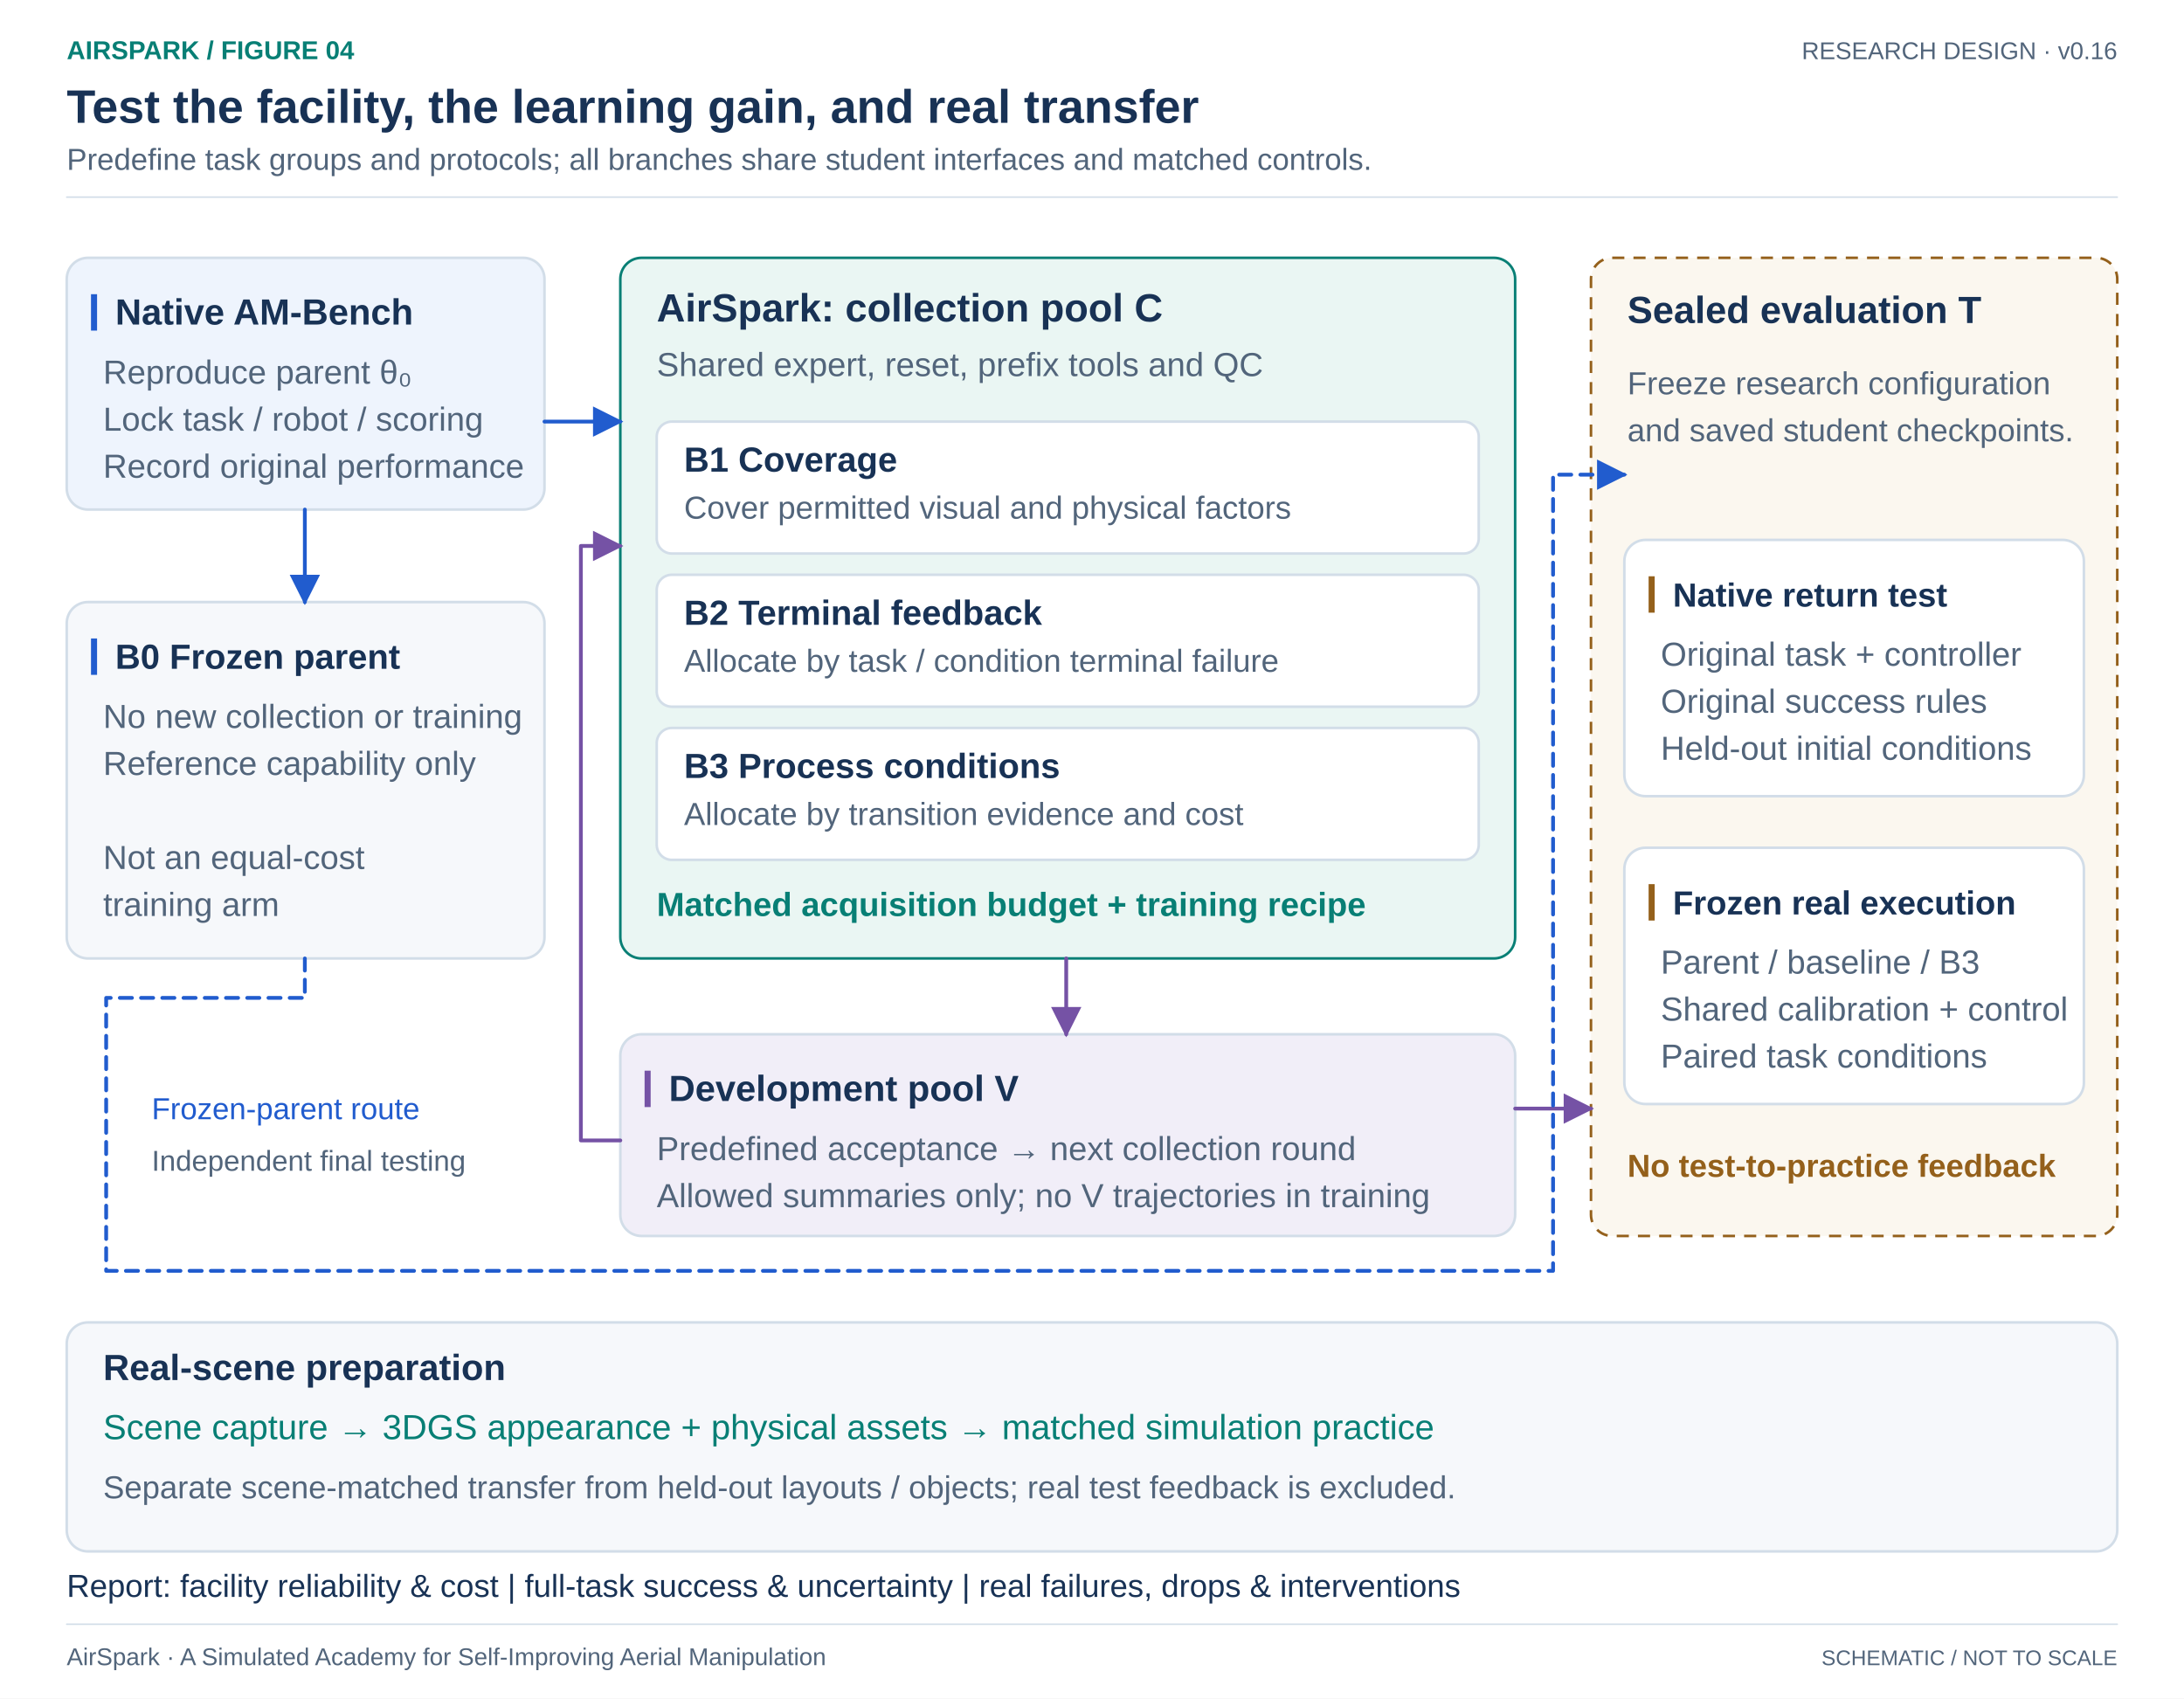
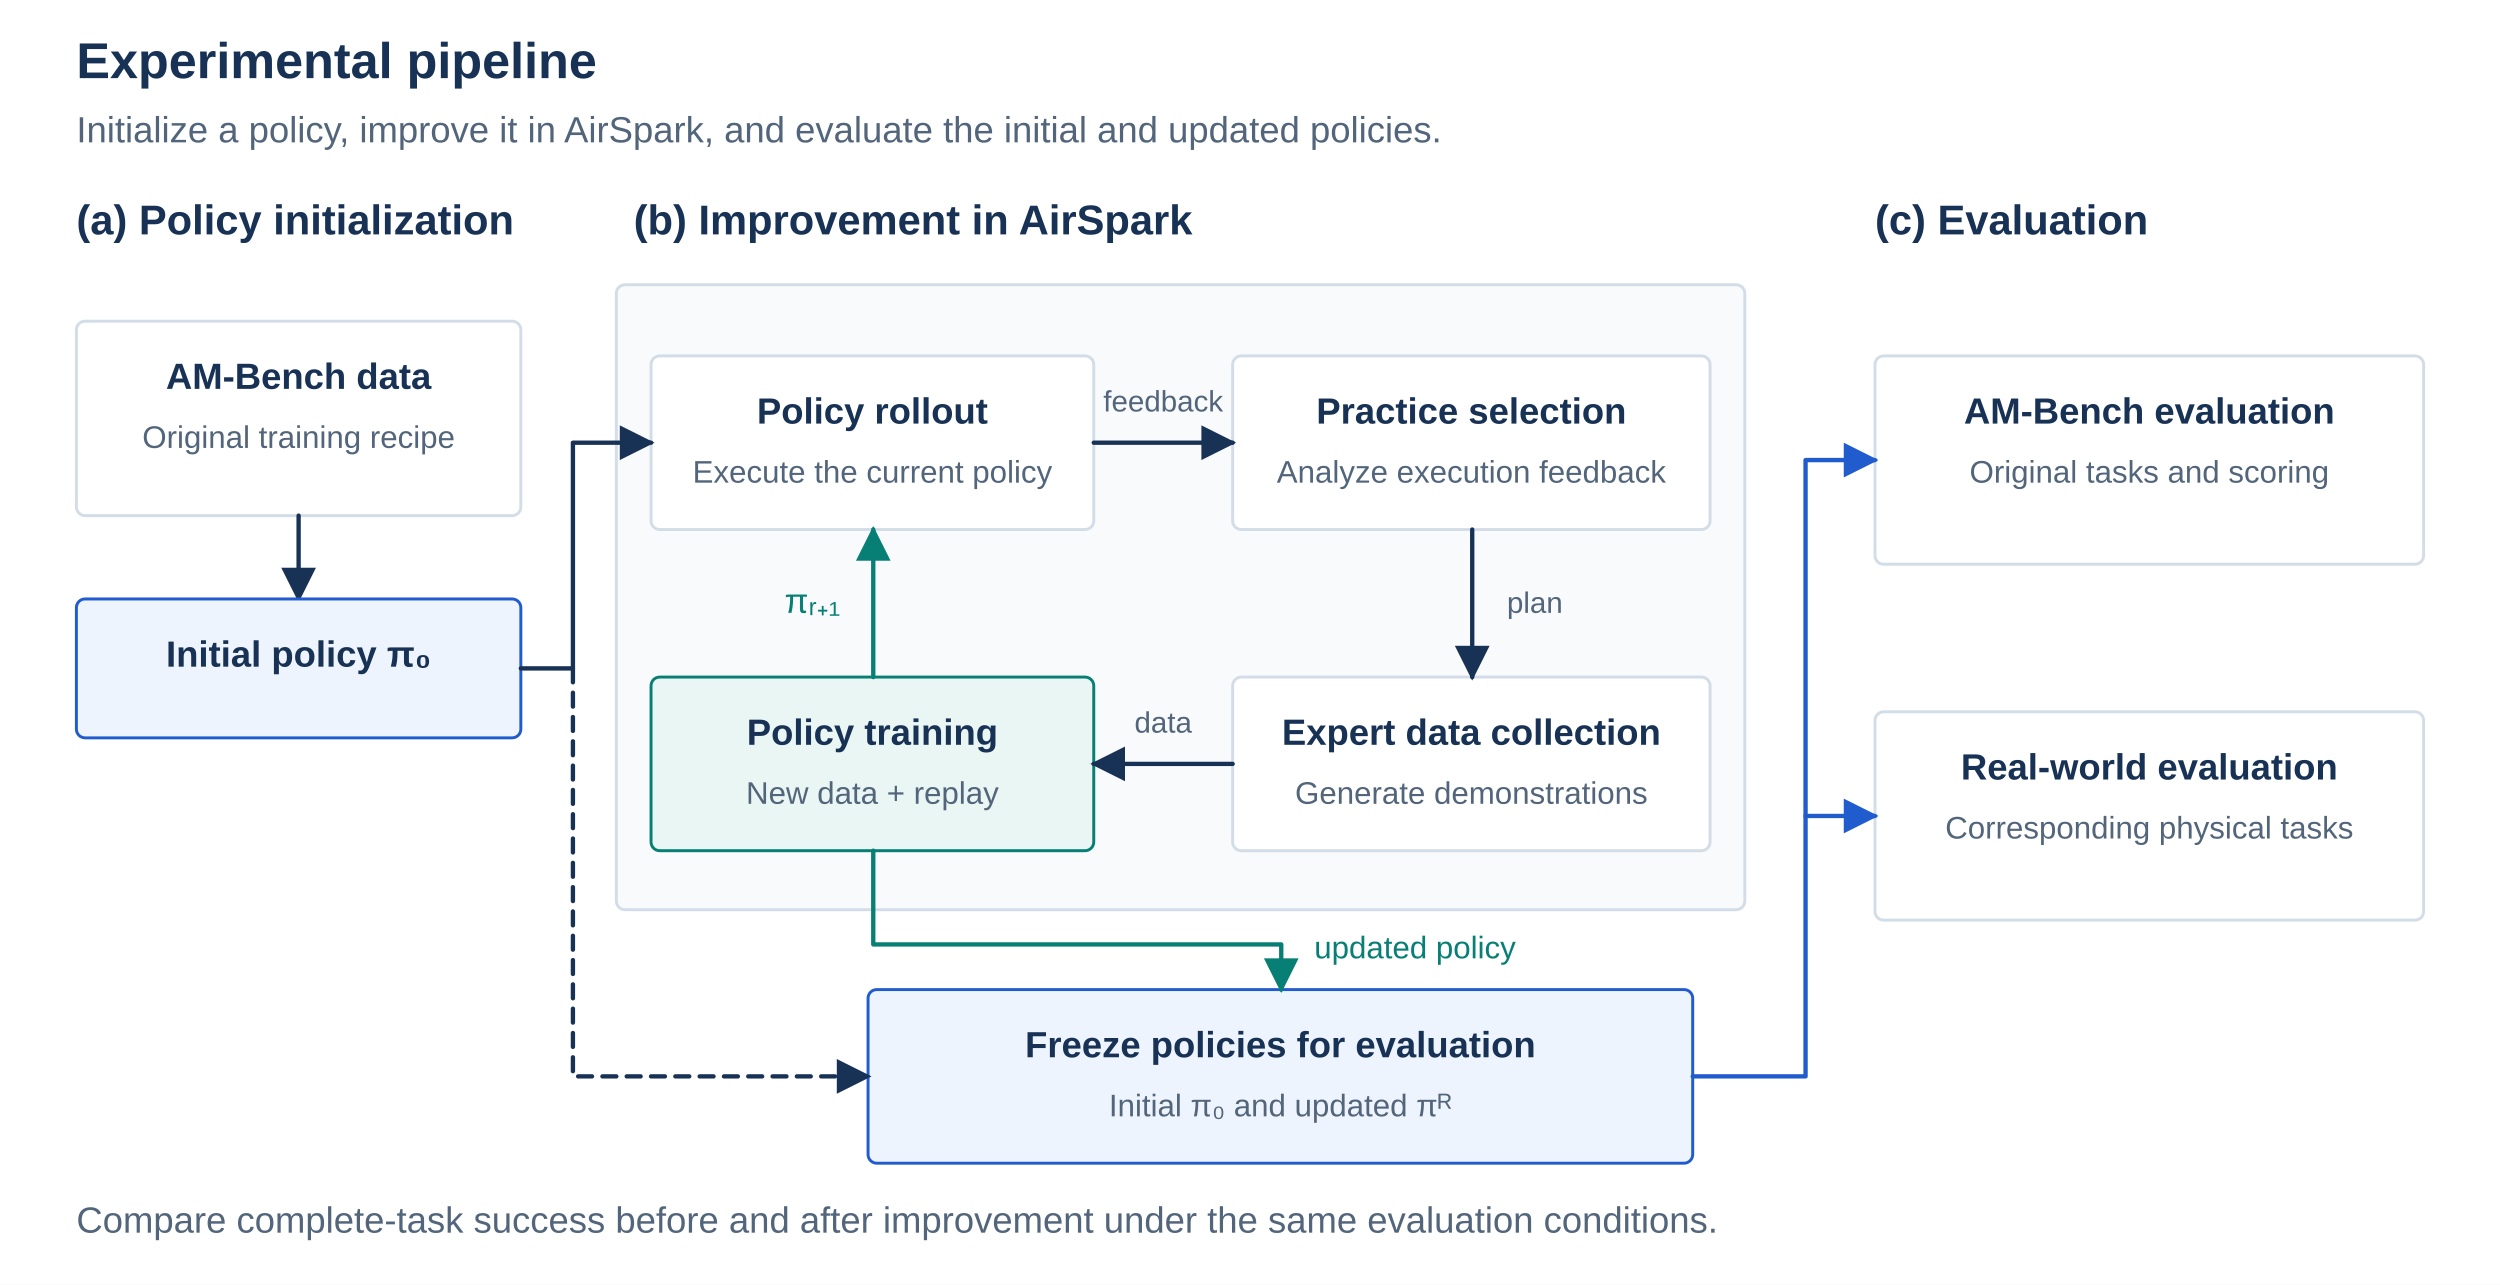
- <svg xmlns="http://www.w3.org/2000/svg" width="1440" height="1120" viewBox="0 0 1440 1120" role="img" aria-labelledby="title desc">
+ <svg xmlns="http://www.w3.org/2000/svg" width="1440" height="740" viewBox="0 0 1440 740" role="img" aria-labelledby="title desc">
  <defs>
    <marker id="arrow-ink" viewBox="0 0 10 10" refX="9" refY="5" markerWidth="8" markerHeight="8" orient="auto-start-reverse">
      <path d="M 0 0 L 10 5 L 0 10 z" fill="#183255" />
    </marker>
    <marker id="arrow-teal" viewBox="0 0 10 10" refX="9" refY="5" markerWidth="8" markerHeight="8" orient="auto-start-reverse">
      <path d="M 0 0 L 10 5 L 0 10 z" fill="#087f75" />
    </marker>
    <marker id="arrow-blue" viewBox="0 0 10 10" refX="9" refY="5" markerWidth="8" markerHeight="8" orient="auto-start-reverse">
      <path d="M 0 0 L 10 5 L 0 10 z" fill="#215cce" />
    </marker>
    <marker id="arrow-purple" viewBox="0 0 10 10" refX="9" refY="5" markerWidth="8" markerHeight="8" orient="auto-start-reverse">
      <path d="M 0 0 L 10 5 L 0 10 z" fill="#7552a5" />
    </marker>
    <marker id="arrow-amber" viewBox="0 0 10 10" refX="9" refY="5" markerWidth="8" markerHeight="8" orient="auto-start-reverse">
      <path d="M 0 0 L 10 5 L 0 10 z" fill="#94601b" />
    </marker>
  </defs>
  <g font-family="Arial, Helvetica, sans-serif">
    <rect width="1440" height="100%" fill="white" />
-     <text x="44" y="39" fill="#087f75" font-size="17" font-weight="700" text-anchor="start">AIRSPARK   /   FIGURE 04</text>
-     <text x="1396" y="39" fill="#52657b" font-size="16" font-weight="400" text-anchor="end">RESEARCH DESIGN  ·  v0.16</text>
-     <text x="44" y="81" fill="#183255" font-size="31" font-weight="700" text-anchor="start">Test the facility, the learning gain, and real transfer</text>
-     <text x="44" y="112" fill="#52657b" font-size="20" font-weight="400" text-anchor="start">Predefine task groups and protocols; all branches share student interfaces and matched controls.</text>
-     <path d="M44 130 H1396" fill="none" stroke="#d2dde8" stroke-width="1" stroke-linejoin="round" stroke-linecap="round" />
-     <rect x="44" y="170" width="315" height="166" rx="14" fill="#eef4fd" stroke="#d2dde8" stroke-width="1.7" />
-     <path d="M62 194 v24" stroke="#215cce" stroke-width="4" />
-     <text x="76" y="214" fill="#183255" font-size="24" font-weight="700" text-anchor="start">Native AM-Bench</text>
-     <text x="68" y="253" fill="#52657b" font-size="22" font-weight="400" text-anchor="start">Reproduce parent θ₀</text>
-     <text x="68" y="284" fill="#52657b" font-size="22" font-weight="400" text-anchor="start">Lock task / robot / scoring</text>
-     <text x="68" y="315" fill="#52657b" font-size="22" font-weight="400" text-anchor="start">Record original performance</text>
-     <rect x="409" y="170" width="590" height="462" rx="14" fill="#eaf6f3" stroke="#087f75" stroke-width="1.7" />
-     <text x="433" y="212" fill="#183255" font-size="26" font-weight="700" text-anchor="start">AirSpark: collection pool C</text>
-     <text x="433" y="248" fill="#52657b" font-size="22" font-weight="400" text-anchor="start">Shared expert, reset, prefix tools and QC</text>
-     <rect x="433" y="278" width="542" height="87" rx="10" fill="white" stroke="#d2dde8" stroke-width="1.7" />
-     <text x="451" y="311" fill="#183255" font-size="23" font-weight="700" text-anchor="start">B1  Coverage</text>
-     <text x="451" y="342" fill="#52657b" font-size="21" font-weight="400" text-anchor="start">Cover permitted visual and physical factors</text>
-     <rect x="433" y="379" width="542" height="87" rx="10" fill="white" stroke="#d2dde8" stroke-width="1.7" />
-     <text x="451" y="412" fill="#183255" font-size="23" font-weight="700" text-anchor="start">B2  Terminal feedback</text>
-     <text x="451" y="443" fill="#52657b" font-size="21" font-weight="400" text-anchor="start">Allocate by task / condition terminal failure</text>
-     <rect x="433" y="480" width="542" height="87" rx="10" fill="white" stroke="#d2dde8" stroke-width="1.7" />
-     <text x="451" y="513" fill="#183255" font-size="23" font-weight="700" text-anchor="start">B3  Process conditions</text>
-     <text x="451" y="544" fill="#52657b" font-size="21" font-weight="400" text-anchor="start">Allocate by transition evidence and cost</text>
-     <text x="433" y="604" fill="#087f75" font-size="22" font-weight="600" text-anchor="start">Matched acquisition budget + training recipe</text>
-     <path d="M359 278 H409" fill="none" stroke="#215cce" stroke-width="2.5" stroke-linejoin="round" stroke-linecap="round" marker-end="url(#arrow-blue)" />
-     <rect x="44" y="397" width="315" height="235" rx="14" fill="#f6f8fb" stroke="#d2dde8" stroke-width="1.7" />
-     <path d="M62 421 v24" stroke="#215cce" stroke-width="4" />
-     <text x="76" y="441" fill="#183255" font-size="23" font-weight="700" text-anchor="start">B0  Frozen parent</text>
-     <text x="68" y="480" fill="#52657b" font-size="22" font-weight="400" text-anchor="start">No new collection or training</text>
-     <text x="68" y="511" fill="#52657b" font-size="22" font-weight="400" text-anchor="start">Reference capability only</text>
-     <text x="68" y="542" fill="#52657b" font-size="22" font-weight="400" text-anchor="start" />
-     <text x="68" y="573" fill="#52657b" font-size="22" font-weight="400" text-anchor="start">Not an equal-cost</text>
-     <text x="68" y="604" fill="#52657b" font-size="22" font-weight="400" text-anchor="start">training arm</text>
-     <path d="M201 336 V397" fill="none" stroke="#215cce" stroke-width="2.5" stroke-linejoin="round" stroke-linecap="round" marker-end="url(#arrow-blue)" />
-     <rect x="409" y="682" width="590" height="133" rx="14" fill="#f1eef8" stroke="#d2dde8" stroke-width="1.7" />
-     <path d="M427 706 v24" stroke="#7552a5" stroke-width="4" />
-     <text x="441" y="726" fill="#183255" font-size="24" font-weight="700" text-anchor="start">Development pool V</text>
-     <text x="433" y="765" fill="#52657b" font-size="22" font-weight="400" text-anchor="start">Predefined acceptance → next collection round</text>
-     <text x="433" y="796" fill="#52657b" font-size="22" font-weight="400" text-anchor="start">Allowed summaries only; no V trajectories in training</text>
-     <path d="M703 632 V682" fill="none" stroke="#7552a5" stroke-width="2.5" stroke-linejoin="round" stroke-linecap="round" marker-end="url(#arrow-purple)" />
-     <path d="M409 752 H383 V360 H409" fill="none" stroke="#7552a5" stroke-width="2.5" stroke-linejoin="round" stroke-linecap="round" marker-end="url(#arrow-purple)" />
-     <rect x="1049" y="170" width="347" height="645" rx="14" fill="#fbf7ef" stroke="#94601b" stroke-width="1.7" stroke-dasharray="8 6" />
-     <text x="1073" y="213" fill="#183255" font-size="25" font-weight="700" text-anchor="start">Sealed evaluation T</text>
-     <text x="1073" y="260" fill="#52657b" font-size="21" font-weight="400" text-anchor="start">Freeze research configuration</text>
-     <text x="1073" y="291" fill="#52657b" font-size="21" font-weight="400" text-anchor="start">and saved student checkpoints.</text>
-     <rect x="1071" y="356" width="303" height="169" rx="14" fill="white" stroke="#d2dde8" stroke-width="1.7" />
-     <path d="M1089 380 v24" stroke="#94601b" stroke-width="4" />
-     <text x="1103" y="400" fill="#183255" font-size="22" font-weight="700" text-anchor="start">Native return test</text>
-     <text x="1095" y="439" fill="#52657b" font-size="22" font-weight="400" text-anchor="start">Original task + controller</text>
-     <text x="1095" y="470" fill="#52657b" font-size="22" font-weight="400" text-anchor="start">Original success rules</text>
-     <text x="1095" y="501" fill="#52657b" font-size="22" font-weight="400" text-anchor="start">Held-out initial conditions</text>
-     <rect x="1071" y="559" width="303" height="169" rx="14" fill="white" stroke="#d2dde8" stroke-width="1.7" />
-     <path d="M1089 583 v24" stroke="#94601b" stroke-width="4" />
-     <text x="1103" y="603" fill="#183255" font-size="22" font-weight="700" text-anchor="start">Frozen real execution</text>
-     <text x="1095" y="642" fill="#52657b" font-size="22" font-weight="400" text-anchor="start">Parent / baseline / B3</text>
-     <text x="1095" y="673" fill="#52657b" font-size="22" font-weight="400" text-anchor="start">Shared calibration + control</text>
-     <text x="1095" y="704" fill="#52657b" font-size="22" font-weight="400" text-anchor="start">Paired task conditions</text>
-     <text x="1073" y="776" fill="#94601b" font-size="21" font-weight="600" text-anchor="start">No test-to-practice feedback</text>
-     <path d="M999 731 H1049" fill="none" stroke="#7552a5" stroke-width="2.5" stroke-linejoin="round" stroke-linecap="round" marker-end="url(#arrow-purple)" />
-     <path d="M201 632 V658 H70 V838 H1024 V313 H1071" fill="none" stroke="#215cce" stroke-width="2.5" stroke-linejoin="round" stroke-linecap="round" marker-end="url(#arrow-blue)" stroke-dasharray="8 6" />
-     <text x="100" y="738" fill="#215cce" font-size="20" font-weight="400" text-anchor="start">Frozen-parent route</text>
-     <text x="100" y="772" fill="#52657b" font-size="19" font-weight="400" text-anchor="start">Independent final testing</text>
-     <rect x="44" y="872" width="1352" height="151" rx="14" fill="#f6f8fb" stroke="#d2dde8" stroke-width="1.7" />
-     <text x="68" y="910" fill="#183255" font-size="24" font-weight="700" text-anchor="start">Real-scene preparation</text>
-     <text x="68" y="949" fill="#087f75" font-size="23" font-weight="400" text-anchor="start">Scene capture → 3DGS appearance + physical assets → matched simulation practice</text>
-     <text x="68" y="988" fill="#52657b" font-size="21" font-weight="400" text-anchor="start">Separate scene-matched transfer from held-out layouts / objects; real test feedback is excluded.</text>
-     <text x="44" y="1053" fill="#183255" font-size="21" font-weight="400" text-anchor="start">Report: facility reliability &amp; cost   |   full-task success &amp; uncertainty   |   real failures, drops &amp; interventions</text>
-     <path d="M44 1071 H1396" fill="none" stroke="#d2dde8" stroke-width="1" stroke-linejoin="round" stroke-linecap="round" />
-     <text x="44" y="1098" fill="#52657b" font-size="16" font-weight="400" text-anchor="start">AirSpark  ·  A Simulated Academy for Self-Improving Aerial Manipulation</text>
-     <text x="1396" y="1098" fill="#52657b" font-size="14" font-weight="400" text-anchor="end">SCHEMATIC / NOT TO SCALE</text>
+     <text x="44" y="45" fill="#183255" font-size="29" font-weight="700" text-anchor="start">Experimental pipeline</text>
+     <text x="44" y="82" fill="#52657b" font-size="21" font-weight="400" text-anchor="start">Initialize a policy, improve it in AirSpark, and evaluate the initial and updated policies.</text>
+     <text x="44" y="135" fill="#183255" font-size="24" font-weight="700" text-anchor="start">(a) Policy initialization</text>
+     <text x="365" y="135" fill="#183255" font-size="24" font-weight="700" text-anchor="start">(b) Improvement in AirSpark</text>
+     <text x="1080" y="135" fill="#183255" font-size="24" font-weight="700" text-anchor="start">(c) Evaluation</text>
+     <rect x="44" y="185" width="256" height="112" rx="5" fill="white" stroke="#d2dde8" stroke-width="1.7" />
+     <text x="172.0" y="224" fill="#183255" font-size="21" font-weight="600" text-anchor="middle">AM-Bench data</text>
+     <text x="172.0" y="258" fill="#52657b" font-size="18" font-weight="400" text-anchor="middle">Original training recipe</text>
+     <path d="M172 297 V345" fill="none" stroke="#183255" stroke-width="2.5" stroke-linejoin="round" stroke-linecap="round" marker-end="url(#arrow-ink)" />
+     <rect x="44" y="345" width="256" height="80" rx="5" fill="#eef4fd" stroke="#215cce" stroke-width="1.7" />
+     <text x="172.0" y="384" fill="#183255" font-size="21" font-weight="600" text-anchor="middle">Initial policy π₀</text>
+     <rect x="355" y="164" width="650" height="360" rx="5" fill="#f9fafb" stroke="#d2dde8" stroke-width="1.7" />
+     <rect x="375" y="205" width="255" height="100" rx="5" fill="white" stroke="#d2dde8" stroke-width="1.7" />
+     <text x="502.5" y="244" fill="#183255" font-size="21" font-weight="600" text-anchor="middle">Policy rollout</text>
+     <text x="502.5" y="278" fill="#52657b" font-size="18" font-weight="400" text-anchor="middle">Execute the current policy</text>
+     <rect x="710" y="205" width="275" height="100" rx="5" fill="white" stroke="#d2dde8" stroke-width="1.7" />
+     <text x="847.5" y="244" fill="#183255" font-size="21" font-weight="600" text-anchor="middle">Practice selection</text>
+     <text x="847.5" y="278" fill="#52657b" font-size="18" font-weight="400" text-anchor="middle">Analyze execution feedback</text>
+     <rect x="710" y="390" width="275" height="100" rx="5" fill="white" stroke="#d2dde8" stroke-width="1.7" />
+     <text x="847.5" y="429" fill="#183255" font-size="21" font-weight="600" text-anchor="middle">Expert data collection</text>
+     <text x="847.5" y="463" fill="#52657b" font-size="18" font-weight="400" text-anchor="middle">Generate demonstrations</text>
+     <rect x="375" y="390" width="255" height="100" rx="5" fill="#eaf6f3" stroke="#087f75" stroke-width="1.7" />
+     <text x="502.5" y="429" fill="#183255" font-size="21" font-weight="600" text-anchor="middle">Policy training</text>
+     <text x="502.5" y="463" fill="#52657b" font-size="18" font-weight="400" text-anchor="middle">New data + replay</text>
+     <path d="M300 385 H330 V255 H375" fill="none" stroke="#183255" stroke-width="2.5" stroke-linejoin="round" stroke-linecap="round" marker-end="url(#arrow-ink)" />
+     <path d="M630 255 H710" fill="none" stroke="#183255" stroke-width="2.5" stroke-linejoin="round" stroke-linecap="round" marker-end="url(#arrow-ink)" />
+     <text x="670" y="237" fill="#52657b" font-size="17" font-weight="400" text-anchor="middle">feedback</text>
+     <path d="M848 305 V390" fill="none" stroke="#183255" stroke-width="2.5" stroke-linejoin="round" stroke-linecap="round" marker-end="url(#arrow-ink)" />
+     <text x="868" y="353" fill="#52657b" font-size="17" font-weight="400" text-anchor="start">plan</text>
+     <path d="M710 440 H630" fill="none" stroke="#183255" stroke-width="2.5" stroke-linejoin="round" stroke-linecap="round" marker-end="url(#arrow-ink)" />
+     <text x="670" y="422" fill="#52657b" font-size="17" font-weight="400" text-anchor="middle">data</text>
+     <path d="M503 390 V305" fill="none" stroke="#087f75" stroke-width="2.5" stroke-linejoin="round" stroke-linecap="round" marker-end="url(#arrow-teal)" />
+     <text x="484" y="353" fill="#087f75" font-size="20" font-weight="400" text-anchor="end">πᵣ₊₁</text>
+     <rect x="500" y="570" width="475" height="100" rx="5" fill="#eef4fd" stroke="#215cce" stroke-width="1.7" />
+     <text x="737.5" y="609" fill="#183255" font-size="21" font-weight="600" text-anchor="middle">Freeze policies for evaluation</text>
+     <text x="737.5" y="643" fill="#52657b" font-size="18" font-weight="400" text-anchor="middle">Initial π₀ and updated πᴿ</text>
+     <path d="M330 385 V620 H500" fill="none" stroke="#183255" stroke-width="2.5" stroke-linejoin="round" stroke-linecap="round" marker-end="url(#arrow-ink)" stroke-dasharray="8 6" />
+     <path d="M503 490 V544 H738 V570" fill="none" stroke="#087f75" stroke-width="2.5" stroke-linejoin="round" stroke-linecap="round" marker-end="url(#arrow-teal)" />
+     <text x="757" y="552" fill="#087f75" font-size="18" font-weight="400" text-anchor="start">updated policy</text>
+     <rect x="1080" y="205" width="316" height="120" rx="5" fill="white" stroke="#d2dde8" stroke-width="1.7" />
+     <text x="1238.0" y="244" fill="#183255" font-size="21" font-weight="600" text-anchor="middle">AM-Bench evaluation</text>
+     <text x="1238.0" y="278" fill="#52657b" font-size="18" font-weight="400" text-anchor="middle">Original tasks and scoring</text>
+     <rect x="1080" y="410" width="316" height="120" rx="5" fill="white" stroke="#d2dde8" stroke-width="1.7" />
+     <text x="1238.0" y="449" fill="#183255" font-size="21" font-weight="600" text-anchor="middle">Real-world evaluation</text>
+     <text x="1238.0" y="483" fill="#52657b" font-size="18" font-weight="400" text-anchor="middle">Corresponding physical tasks</text>
+     <path d="M975 620 H1040 V265 H1080" fill="none" stroke="#215cce" stroke-width="2.5" stroke-linejoin="round" stroke-linecap="round" marker-end="url(#arrow-blue)" />
+     <path d="M1040 470 H1080" fill="none" stroke="#215cce" stroke-width="2.5" stroke-linejoin="round" stroke-linecap="round" marker-end="url(#arrow-blue)" />
+     <text x="44" y="710" fill="#52657b" font-size="21" font-weight="400" text-anchor="start">Compare complete-task success before and after improvement under the same evaluation conditions.</text>
  </g>
</svg>
